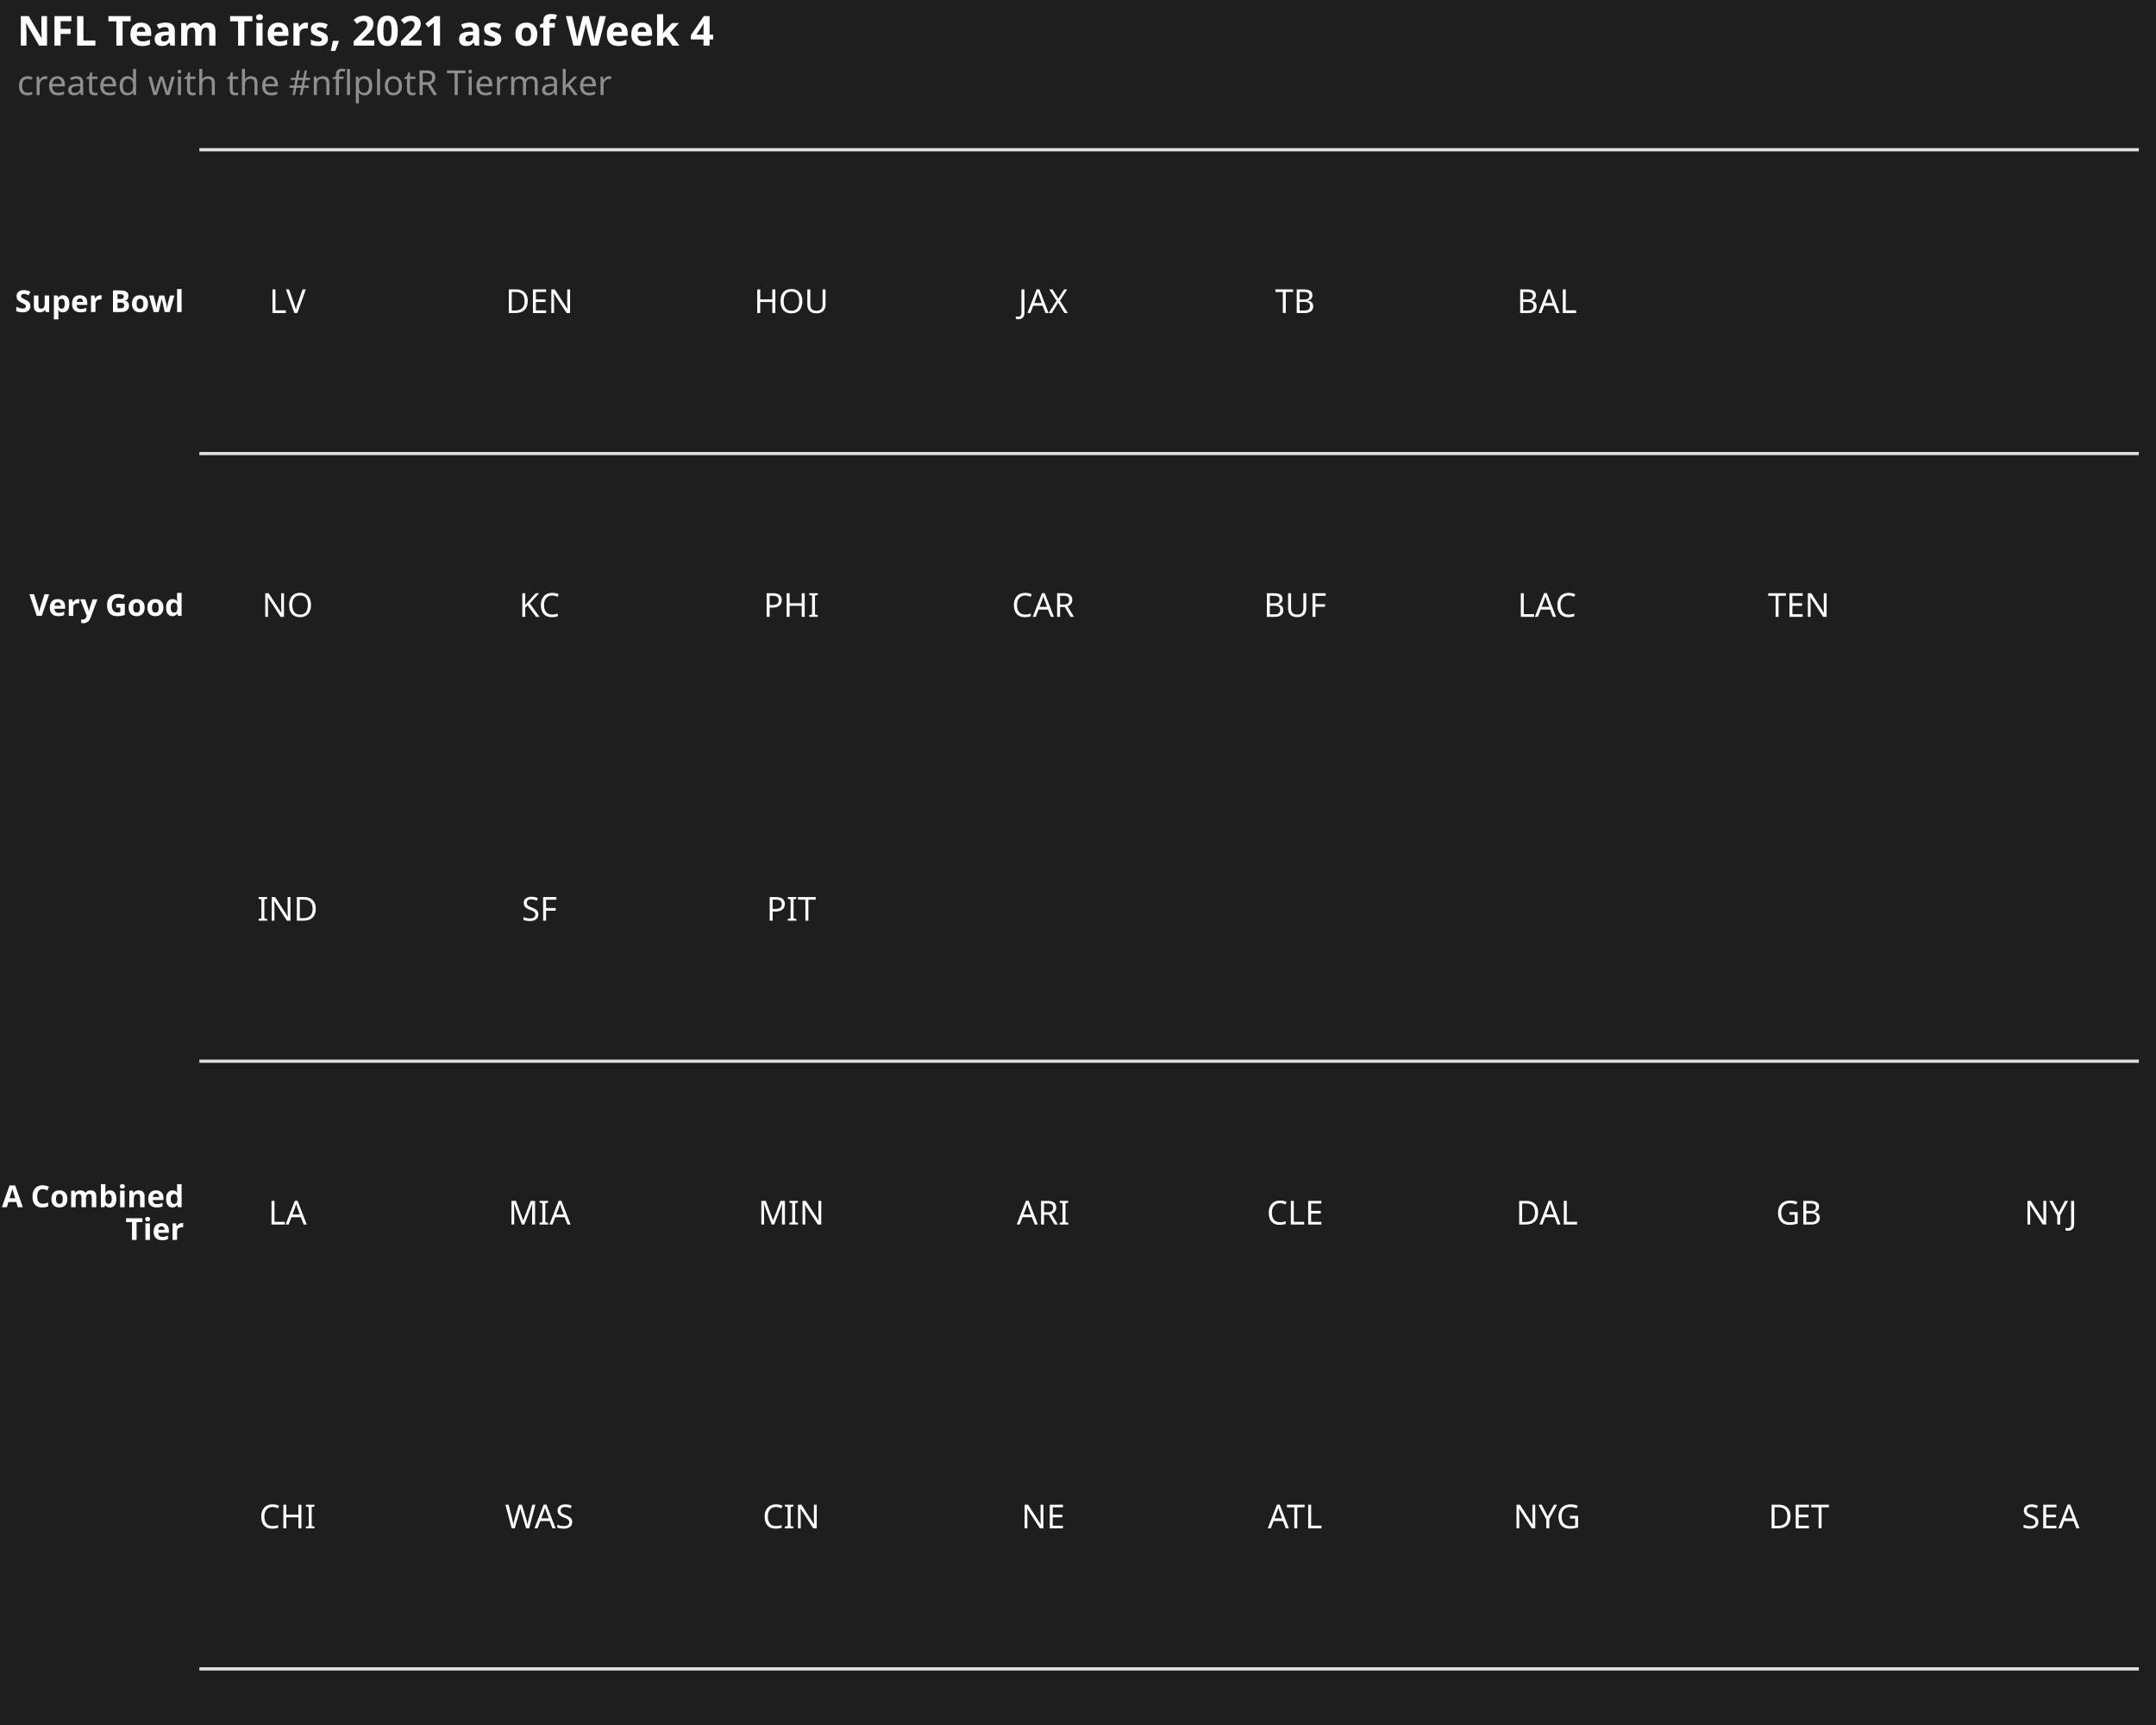
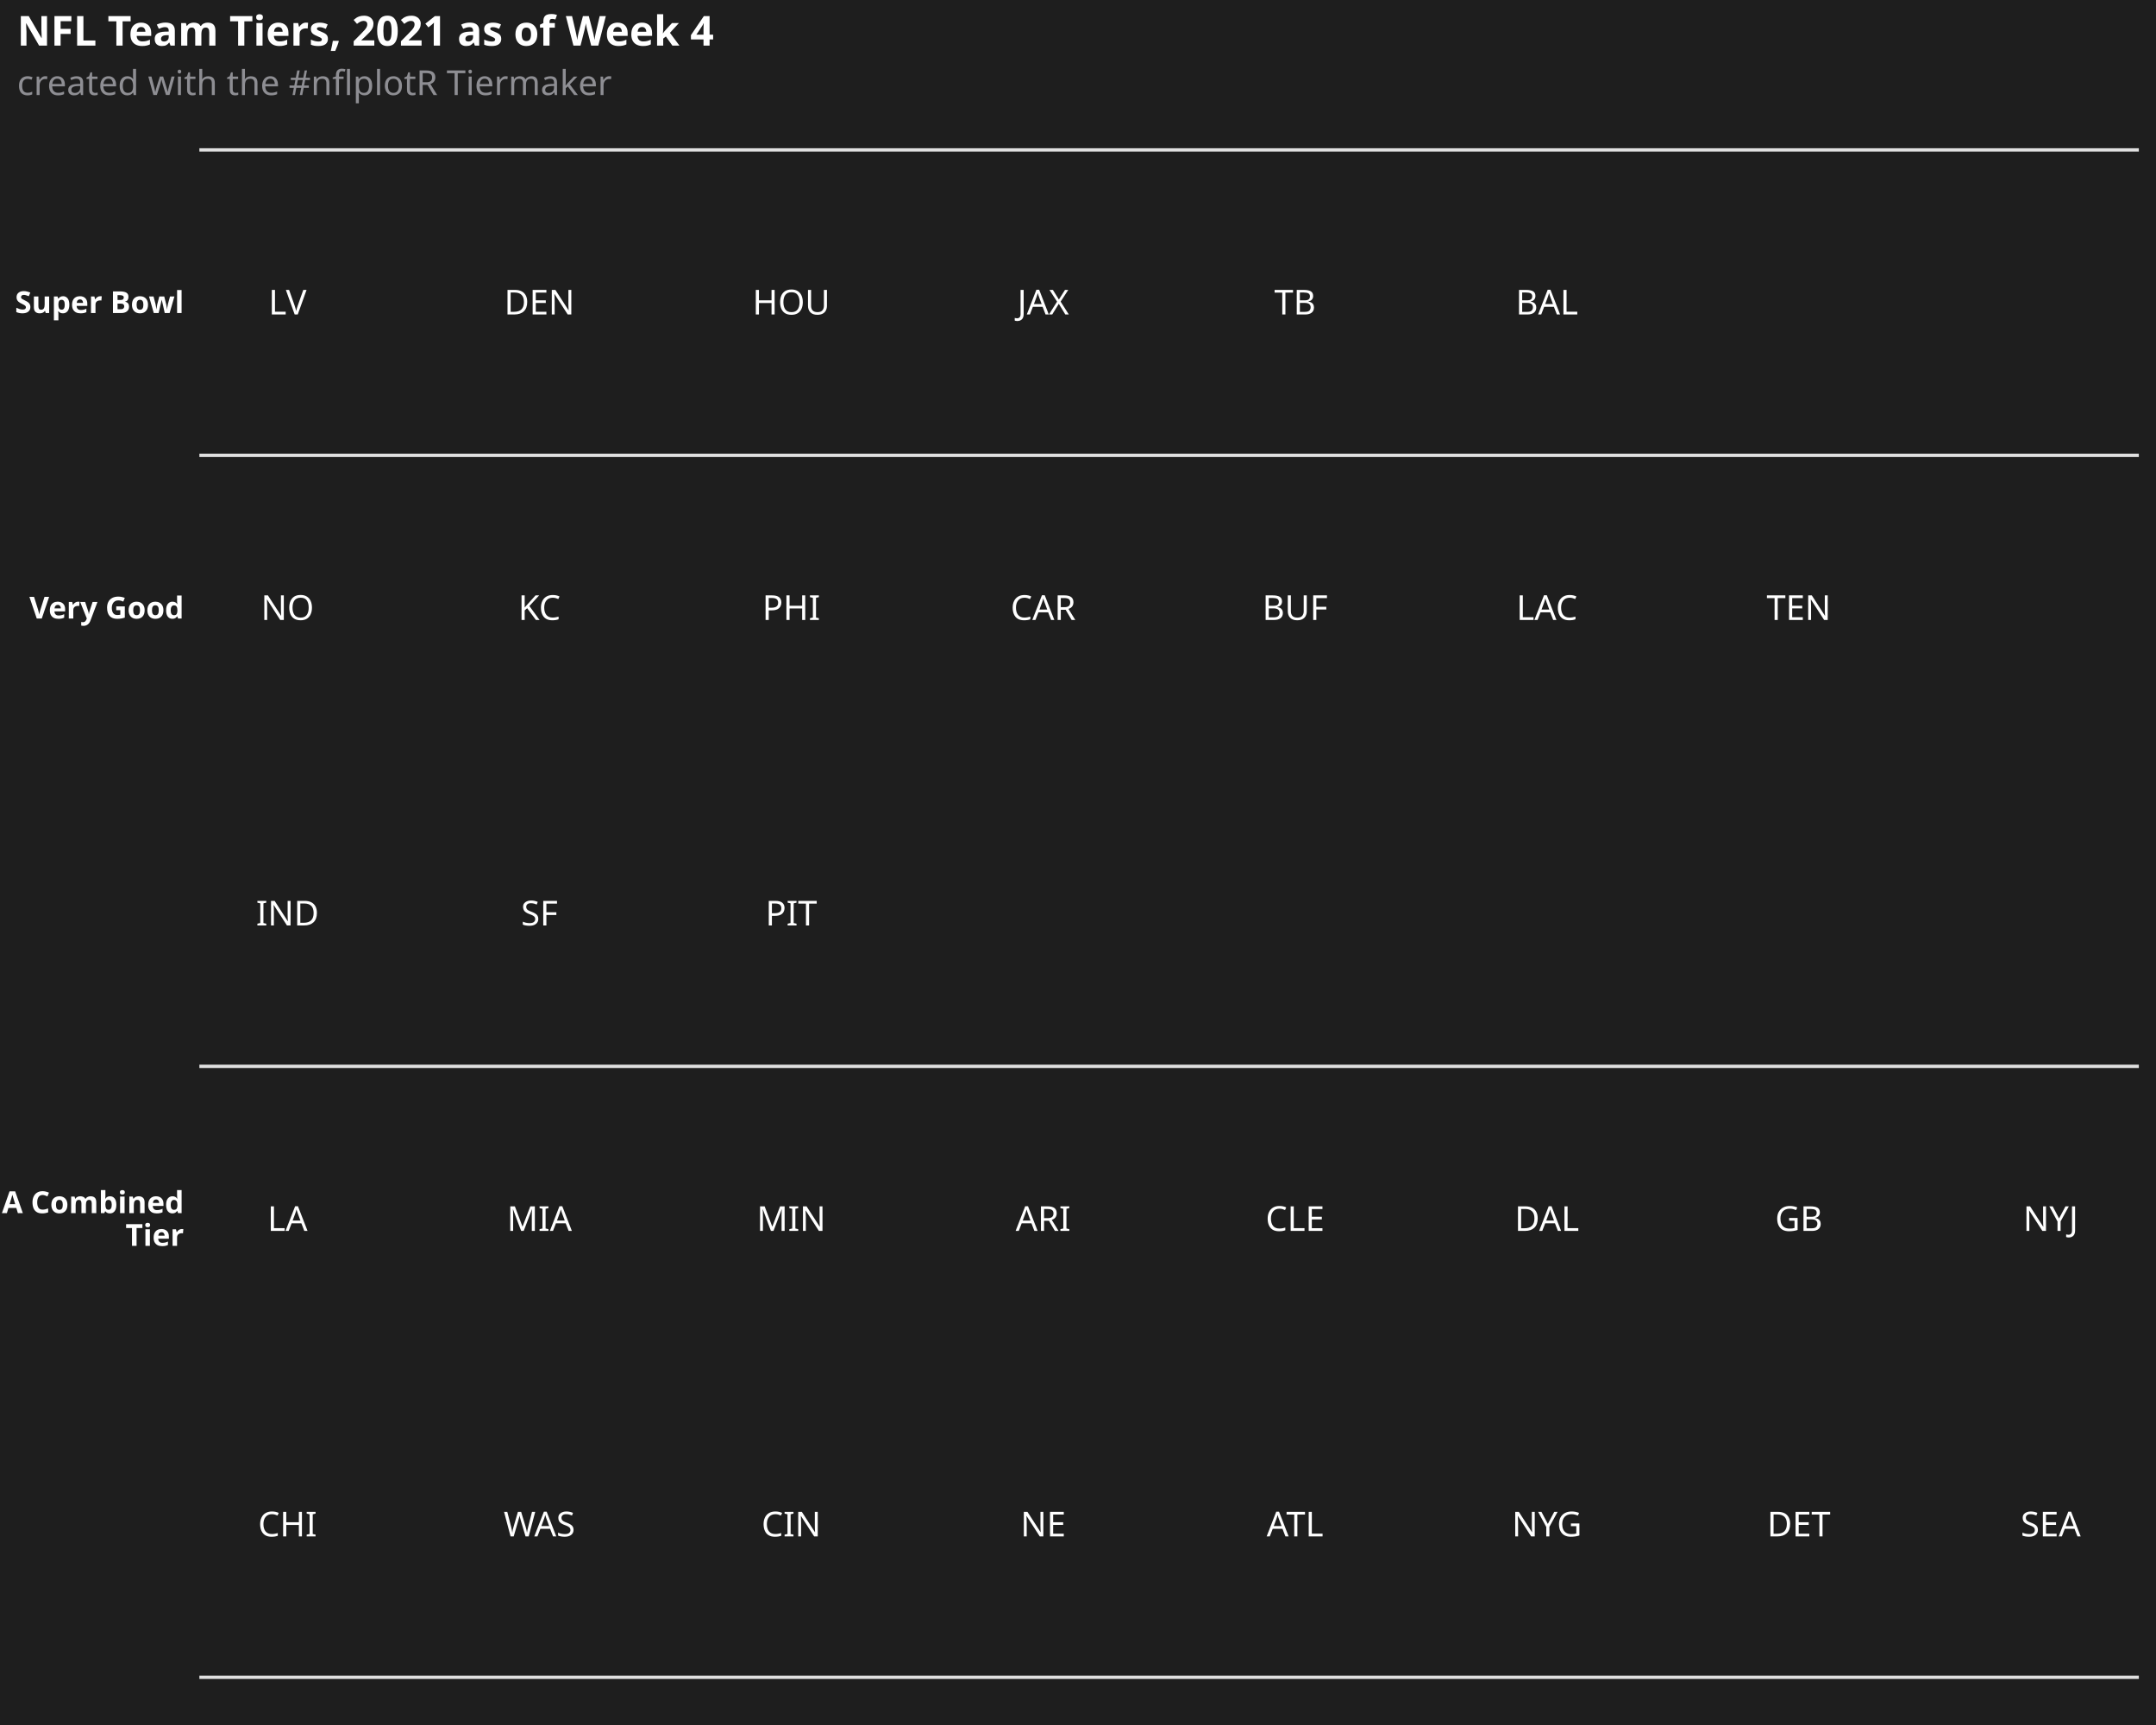
<svg xmlns="http://www.w3.org/2000/svg" class="svglite" data-engine-version="2.0" width="720.00pt" height="576.00pt" viewBox="0 0 720.00 576.00">
  <defs>
    <style type="text/css">
    .svglite line, .svglite polyline, .svglite polygon, .svglite path, .svglite rect, .svglite circle {
      fill: none;
      stroke: #000000;
      stroke-linecap: round;
      stroke-linejoin: round;
      stroke-miterlimit: 10.00;
    }
  </style>
  </defs>
  <rect width="100%" height="100%" style="stroke: none; fill: #FFFFFF;" />
  <defs>
    <clipPath id="cpMC4wMHw3MjAuMDB8MC4wMHw1NzYuMDA=">
      <rect x="0.00" y="0.00" width="720.00" height="576.00" />
    </clipPath>
  </defs>
  <g clip-path="url(#cpMC4wMHw3MjAuMDB8MC4wMHw1NzYuMDA=)">
    <rect x="0.00" y="0.00" width="720.00" height="576.00" style="stroke-width: 1.12; stroke: #1E1E1E; fill: #1E1E1E;" />
  </g>
  <defs>
-     <clipPath id="cpNjYuNTh8NzE0LjI3fDM5Ljg1fDU2Ny40MQ==">
-       <rect x="66.58" y="39.85" width="647.69" height="527.56" />
+     <clipPath id="cpNjYuNTh8NzE0LjI3fDM5Ljg1fDU3MC4yNw==">
+       <rect x="66.58" y="39.85" width="647.69" height="530.42" />
    </clipPath>
  </defs>
-   <g clip-path="url(#cpNjYuNTh8NzE0LjI3fDM5Ljg1fDU2Ny40MQ==)">
-     <rect x="66.58" y="39.85" width="647.69" height="527.56" style="stroke-width: 1.12; stroke: #1E1E1E; fill: #1E1E1E;" />
-     <line x1="66.58" y1="49.99" x2="714.27" y2="49.99" style="stroke-width: 1.07; stroke: #E0E0E0; stroke-linecap: butt;" />
-     <line x1="66.58" y1="151.45" x2="714.27" y2="151.45" style="stroke-width: 1.07; stroke: #E0E0E0; stroke-linecap: butt;" />
-     <line x1="66.58" y1="354.35" x2="714.27" y2="354.35" style="stroke-width: 1.07; stroke: #E0E0E0; stroke-linecap: butt;" />
-     <line x1="66.58" y1="557.26" x2="714.27" y2="557.26" style="stroke-width: 1.07; stroke: #E0E0E0; stroke-linecap: butt;" />
-     <text x="600.72" y="205.97" text-anchor="middle" style="font-size: 11.04px; fill: #FFFFFF; font-family: sans;" textLength="22.08px" lengthAdjust="spacingAndGlyphs">TEN</text>
-     <text x="96.02" y="510.33" text-anchor="middle" style="font-size: 11.04px; fill: #FFFFFF; font-family: sans;" textLength="19.02px" lengthAdjust="spacingAndGlyphs">CHI</text>
-     <text x="600.72" y="510.33" text-anchor="middle" style="font-size: 11.04px; fill: #FFFFFF; font-family: sans;" textLength="22.08px" lengthAdjust="spacingAndGlyphs">DET</text>
-     <text x="180.14" y="408.88" text-anchor="middle" style="font-size: 11.04px; fill: #FFFFFF; font-family: sans;" textLength="19.63px" lengthAdjust="spacingAndGlyphs">MIA</text>
-     <text x="516.60" y="408.88" text-anchor="middle" style="font-size: 11.04px; fill: #FFFFFF; font-family: sans;" textLength="21.48px" lengthAdjust="spacingAndGlyphs">DAL</text>
-     <text x="684.83" y="510.33" text-anchor="middle" style="font-size: 11.04px; fill: #FFFFFF; font-family: sans;" textLength="22.10px" lengthAdjust="spacingAndGlyphs">SEA</text>
-     <text x="432.48" y="408.88" text-anchor="middle" style="font-size: 11.04px; fill: #FFFFFF; font-family: sans;" textLength="21.48px" lengthAdjust="spacingAndGlyphs">CLE</text>
-     <text x="348.37" y="408.88" text-anchor="middle" style="font-size: 11.04px; fill: #FFFFFF; font-family: sans;" textLength="18.41px" lengthAdjust="spacingAndGlyphs">ARI</text>
-     <text x="264.25" y="510.33" text-anchor="middle" style="font-size: 11.04px; fill: #FFFFFF; font-family: sans;" textLength="19.02px" lengthAdjust="spacingAndGlyphs">CIN</text>
-     <text x="96.02" y="104.52" text-anchor="middle" style="font-size: 11.04px; fill: #FFFFFF; font-family: sans;" textLength="13.51px" lengthAdjust="spacingAndGlyphs">LV</text>
-     <text x="180.14" y="510.33" text-anchor="middle" style="font-size: 11.04px; fill: #FFFFFF; font-family: sans;" textLength="25.15px" lengthAdjust="spacingAndGlyphs">WAS</text>
-     <text x="96.02" y="408.88" text-anchor="middle" style="font-size: 11.04px; fill: #FFFFFF; font-family: sans;" textLength="13.51px" lengthAdjust="spacingAndGlyphs">LA</text>
-     <text x="600.72" y="408.88" text-anchor="middle" style="font-size: 11.04px; fill: #FFFFFF; font-family: sans;" textLength="15.96px" lengthAdjust="spacingAndGlyphs">GB</text>
-     <text x="516.60" y="510.33" text-anchor="middle" style="font-size: 11.04px; fill: #FFFFFF; font-family: sans;" textLength="23.93px" lengthAdjust="spacingAndGlyphs">NYG</text>
-     <text x="516.60" y="205.97" text-anchor="middle" style="font-size: 11.04px; fill: #FFFFFF; font-family: sans;" textLength="21.48px" lengthAdjust="spacingAndGlyphs">LAC</text>
-     <text x="264.25" y="307.43" text-anchor="middle" style="font-size: 11.04px; fill: #FFFFFF; font-family: sans;" textLength="17.18px" lengthAdjust="spacingAndGlyphs">PIT</text>
-     <text x="516.60" y="104.52" text-anchor="middle" style="font-size: 11.04px; fill: #FFFFFF; font-family: sans;" textLength="20.87px" lengthAdjust="spacingAndGlyphs">BAL</text>
-     <text x="264.25" y="408.88" text-anchor="middle" style="font-size: 11.04px; fill: #FFFFFF; font-family: sans;" textLength="20.24px" lengthAdjust="spacingAndGlyphs">MIN</text>
-     <text x="348.37" y="104.52" text-anchor="middle" style="font-size: 11.04px; fill: #FFFFFF; font-family: sans;" textLength="20.26px" lengthAdjust="spacingAndGlyphs">JAX</text>
-     <text x="348.37" y="510.33" text-anchor="middle" style="font-size: 11.04px; fill: #FFFFFF; font-family: sans;" textLength="15.34px" lengthAdjust="spacingAndGlyphs">NE</text>
-     <text x="180.14" y="307.43" text-anchor="middle" style="font-size: 11.04px; fill: #FFFFFF; font-family: sans;" textLength="14.11px" lengthAdjust="spacingAndGlyphs">SF</text>
-     <text x="264.25" y="104.52" text-anchor="middle" style="font-size: 11.04px; fill: #FFFFFF; font-family: sans;" textLength="24.54px" lengthAdjust="spacingAndGlyphs">HOU</text>
-     <text x="348.37" y="205.97" text-anchor="middle" style="font-size: 11.04px; fill: #FFFFFF; font-family: sans;" textLength="23.32px" lengthAdjust="spacingAndGlyphs">CAR</text>
-     <text x="180.14" y="205.97" text-anchor="middle" style="font-size: 11.04px; fill: #FFFFFF; font-family: sans;" textLength="15.34px" lengthAdjust="spacingAndGlyphs">KC</text>
-     <text x="264.25" y="205.97" text-anchor="middle" style="font-size: 11.04px; fill: #FFFFFF; font-family: sans;" textLength="18.41px" lengthAdjust="spacingAndGlyphs">PHI</text>
-     <text x="180.14" y="104.52" text-anchor="middle" style="font-size: 11.04px; fill: #FFFFFF; font-family: sans;" textLength="23.32px" lengthAdjust="spacingAndGlyphs">DEN</text>
-     <text x="684.83" y="408.88" text-anchor="middle" style="font-size: 11.04px; fill: #FFFFFF; font-family: sans;" textLength="20.86px" lengthAdjust="spacingAndGlyphs">NYJ</text>
-     <text x="432.48" y="510.33" text-anchor="middle" style="font-size: 11.04px; fill: #FFFFFF; font-family: sans;" textLength="20.25px" lengthAdjust="spacingAndGlyphs">ATL</text>
-     <text x="96.02" y="307.43" text-anchor="middle" style="font-size: 11.04px; fill: #FFFFFF; font-family: sans;" textLength="19.02px" lengthAdjust="spacingAndGlyphs">IND</text>
-     <text x="96.02" y="205.97" text-anchor="middle" style="font-size: 11.04px; fill: #FFFFFF; font-family: sans;" textLength="16.57px" lengthAdjust="spacingAndGlyphs">NO</text>
-     <text x="432.48" y="104.52" text-anchor="middle" style="font-size: 11.04px; fill: #FFFFFF; font-family: sans;" textLength="14.11px" lengthAdjust="spacingAndGlyphs">TB</text>
-     <text x="432.48" y="205.97" text-anchor="middle" style="font-size: 11.04px; fill: #FFFFFF; font-family: sans;" textLength="22.08px" lengthAdjust="spacingAndGlyphs">BUF</text>
+   <g clip-path="url(#cpNjYuNTh8NzE0LjI3fDM5Ljg1fDU3MC4yNw==)">
+     <rect x="66.58" y="39.85" width="647.69" height="530.42" style="stroke-width: 1.12; stroke: #1E1E1E; fill: #1E1E1E;" />
+     <line x1="66.58" y1="50.05" x2="714.27" y2="50.05" style="stroke-width: 1.12; stroke: #E0E0E0; stroke-linecap: butt;" />
+     <line x1="66.58" y1="152.05" x2="714.27" y2="152.05" style="stroke-width: 1.12; stroke: #E0E0E0; stroke-linecap: butt;" />
+     <line x1="66.58" y1="356.06" x2="714.27" y2="356.06" style="stroke-width: 1.12; stroke: #E0E0E0; stroke-linecap: butt;" />
+     <line x1="66.58" y1="560.07" x2="714.27" y2="560.07" style="stroke-width: 1.12; stroke: #E0E0E0; stroke-linecap: butt;" />
+     <text x="600.72" y="207.01" text-anchor="middle" style="font-size: 11.50px; fill: #FFFFFF; font-family: sans;" textLength="23.00px" lengthAdjust="spacingAndGlyphs">TEN</text>
+     <text x="96.02" y="513.03" text-anchor="middle" style="font-size: 11.50px; fill: #FFFFFF; font-family: sans;" textLength="19.81px" lengthAdjust="spacingAndGlyphs">CHI</text>
+     <text x="600.72" y="513.03" text-anchor="middle" style="font-size: 11.50px; fill: #FFFFFF; font-family: sans;" textLength="23.00px" lengthAdjust="spacingAndGlyphs">DET</text>
+     <text x="180.14" y="411.02" text-anchor="middle" style="font-size: 11.50px; fill: #FFFFFF; font-family: sans;" textLength="20.45px" lengthAdjust="spacingAndGlyphs">MIA</text>
+     <text x="516.60" y="411.02" text-anchor="middle" style="font-size: 11.50px; fill: #FFFFFF; font-family: sans;" textLength="22.38px" lengthAdjust="spacingAndGlyphs">DAL</text>
+     <text x="684.83" y="513.03" text-anchor="middle" style="font-size: 11.50px; fill: #FFFFFF; font-family: sans;" textLength="23.02px" lengthAdjust="spacingAndGlyphs">SEA</text>
+     <text x="432.48" y="411.02" text-anchor="middle" style="font-size: 11.50px; fill: #FFFFFF; font-family: sans;" textLength="22.38px" lengthAdjust="spacingAndGlyphs">CLE</text>
+     <text x="348.37" y="411.02" text-anchor="middle" style="font-size: 11.50px; fill: #FFFFFF; font-family: sans;" textLength="19.18px" lengthAdjust="spacingAndGlyphs">ARI</text>
+     <text x="264.25" y="513.03" text-anchor="middle" style="font-size: 11.50px; fill: #FFFFFF; font-family: sans;" textLength="19.81px" lengthAdjust="spacingAndGlyphs">CIN</text>
+     <text x="96.02" y="105.01" text-anchor="middle" style="font-size: 11.50px; fill: #FFFFFF; font-family: sans;" textLength="14.07px" lengthAdjust="spacingAndGlyphs">LV</text>
+     <text x="180.14" y="513.03" text-anchor="middle" style="font-size: 11.50px; fill: #FFFFFF; font-family: sans;" textLength="26.20px" lengthAdjust="spacingAndGlyphs">WAS</text>
+     <text x="96.02" y="411.02" text-anchor="middle" style="font-size: 11.50px; fill: #FFFFFF; font-family: sans;" textLength="14.07px" lengthAdjust="spacingAndGlyphs">LA</text>
+     <text x="600.72" y="411.02" text-anchor="middle" style="font-size: 11.50px; fill: #FFFFFF; font-family: sans;" textLength="16.62px" lengthAdjust="spacingAndGlyphs">GB</text>
+     <text x="516.60" y="513.03" text-anchor="middle" style="font-size: 11.50px; fill: #FFFFFF; font-family: sans;" textLength="24.93px" lengthAdjust="spacingAndGlyphs">NYG</text>
+     <text x="516.60" y="207.01" text-anchor="middle" style="font-size: 11.50px; fill: #FFFFFF; font-family: sans;" textLength="22.38px" lengthAdjust="spacingAndGlyphs">LAC</text>
+     <text x="264.25" y="309.02" text-anchor="middle" style="font-size: 11.50px; fill: #FFFFFF; font-family: sans;" textLength="17.89px" lengthAdjust="spacingAndGlyphs">PIT</text>
+     <text x="516.60" y="105.01" text-anchor="middle" style="font-size: 11.50px; fill: #FFFFFF; font-family: sans;" textLength="21.74px" lengthAdjust="spacingAndGlyphs">BAL</text>
+     <text x="264.25" y="411.02" text-anchor="middle" style="font-size: 11.50px; fill: #FFFFFF; font-family: sans;" textLength="21.09px" lengthAdjust="spacingAndGlyphs">MIN</text>
+     <text x="348.37" y="105.01" text-anchor="middle" style="font-size: 11.50px; fill: #FFFFFF; font-family: sans;" textLength="21.10px" lengthAdjust="spacingAndGlyphs">JAX</text>
+     <text x="348.37" y="513.03" text-anchor="middle" style="font-size: 11.50px; fill: #FFFFFF; font-family: sans;" textLength="15.98px" lengthAdjust="spacingAndGlyphs">NE</text>
+     <text x="180.14" y="309.02" text-anchor="middle" style="font-size: 11.50px; fill: #FFFFFF; font-family: sans;" textLength="14.70px" lengthAdjust="spacingAndGlyphs">SF</text>
+     <text x="264.25" y="105.01" text-anchor="middle" style="font-size: 11.50px; fill: #FFFFFF; font-family: sans;" textLength="25.56px" lengthAdjust="spacingAndGlyphs">HOU</text>
+     <text x="348.37" y="207.01" text-anchor="middle" style="font-size: 11.50px; fill: #FFFFFF; font-family: sans;" textLength="24.29px" lengthAdjust="spacingAndGlyphs">CAR</text>
+     <text x="180.14" y="207.01" text-anchor="middle" style="font-size: 11.50px; fill: #FFFFFF; font-family: sans;" textLength="15.98px" lengthAdjust="spacingAndGlyphs">KC</text>
+     <text x="264.25" y="207.01" text-anchor="middle" style="font-size: 11.50px; fill: #FFFFFF; font-family: sans;" textLength="19.18px" lengthAdjust="spacingAndGlyphs">PHI</text>
+     <text x="180.14" y="105.01" text-anchor="middle" style="font-size: 11.50px; fill: #FFFFFF; font-family: sans;" textLength="24.29px" lengthAdjust="spacingAndGlyphs">DEN</text>
+     <text x="684.83" y="411.02" text-anchor="middle" style="font-size: 11.50px; fill: #FFFFFF; font-family: sans;" textLength="21.73px" lengthAdjust="spacingAndGlyphs">NYJ</text>
+     <text x="432.48" y="513.03" text-anchor="middle" style="font-size: 11.50px; fill: #FFFFFF; font-family: sans;" textLength="21.09px" lengthAdjust="spacingAndGlyphs">ATL</text>
+     <text x="96.02" y="309.02" text-anchor="middle" style="font-size: 11.50px; fill: #FFFFFF; font-family: sans;" textLength="19.81px" lengthAdjust="spacingAndGlyphs">IND</text>
+     <text x="96.02" y="207.01" text-anchor="middle" style="font-size: 11.50px; fill: #FFFFFF; font-family: sans;" textLength="17.26px" lengthAdjust="spacingAndGlyphs">NO</text>
+     <text x="432.48" y="105.01" text-anchor="middle" style="font-size: 11.50px; fill: #FFFFFF; font-family: sans;" textLength="14.70px" lengthAdjust="spacingAndGlyphs">TB</text>
+     <text x="432.48" y="207.01" text-anchor="middle" style="font-size: 11.50px; fill: #FFFFFF; font-family: sans;" textLength="23.00px" lengthAdjust="spacingAndGlyphs">BUF</text>
  </g>
  <g clip-path="url(#cpMC4wMHw3MjAuMDB8MC4wMHw1NzYuMDA=)">
-     <text x="61.43" y="403.10" text-anchor="end" style="font-size: 10.12px; font-weight: bold; fill: #FFFFFF; font-family: sans;" textLength="55.70px" lengthAdjust="spacingAndGlyphs">A Combined</text>
-     <text x="61.43" y="414.03" text-anchor="end" style="font-size: 10.12px; font-weight: bold; fill: #FFFFFF; font-family: sans;" textLength="17.43px" lengthAdjust="spacingAndGlyphs">Tier</text>
-     <text x="61.43" y="205.66" text-anchor="end" style="font-size: 10.12px; font-weight: bold; fill: #FFFFFF; font-family: sans;" textLength="48.39px" lengthAdjust="spacingAndGlyphs">Very Good</text>
-     <text x="61.43" y="104.20" text-anchor="end" style="font-size: 10.12px; font-weight: bold; fill: #FFFFFF; font-family: sans;" textLength="51.76px" lengthAdjust="spacingAndGlyphs">Super Bowl</text>
+     <text x="61.43" y="405.08" text-anchor="end" style="font-size: 10.12px; font-weight: bold; fill: #FFFFFF; font-family: sans;" textLength="55.70px" lengthAdjust="spacingAndGlyphs">A Combined</text>
+     <text x="61.43" y="416.01" text-anchor="end" style="font-size: 10.12px; font-weight: bold; fill: #FFFFFF; font-family: sans;" textLength="17.43px" lengthAdjust="spacingAndGlyphs">Tier</text>
+     <text x="61.43" y="206.54" text-anchor="end" style="font-size: 10.12px; font-weight: bold; fill: #FFFFFF; font-family: sans;" textLength="48.39px" lengthAdjust="spacingAndGlyphs">Very Good</text>
+     <text x="61.43" y="104.53" text-anchor="end" style="font-size: 10.12px; font-weight: bold; fill: #FFFFFF; font-family: sans;" textLength="51.76px" lengthAdjust="spacingAndGlyphs">Super Bowl</text>
    <text x="5.73" y="31.73" style="font-size: 11.50px; fill: #8E8E93; font-family: sans;" textLength="184.73px" lengthAdjust="spacingAndGlyphs">created with the #nflplotR Tiermaker</text>
    <text x="5.73" y="15.23" style="font-size: 13.80px; font-weight: bold; fill: #FFFFFF; font-family: sans;" textLength="222.44px" lengthAdjust="spacingAndGlyphs">NFL Team Tiers, 2021 as of Week 4</text>
  </g>
</svg>
